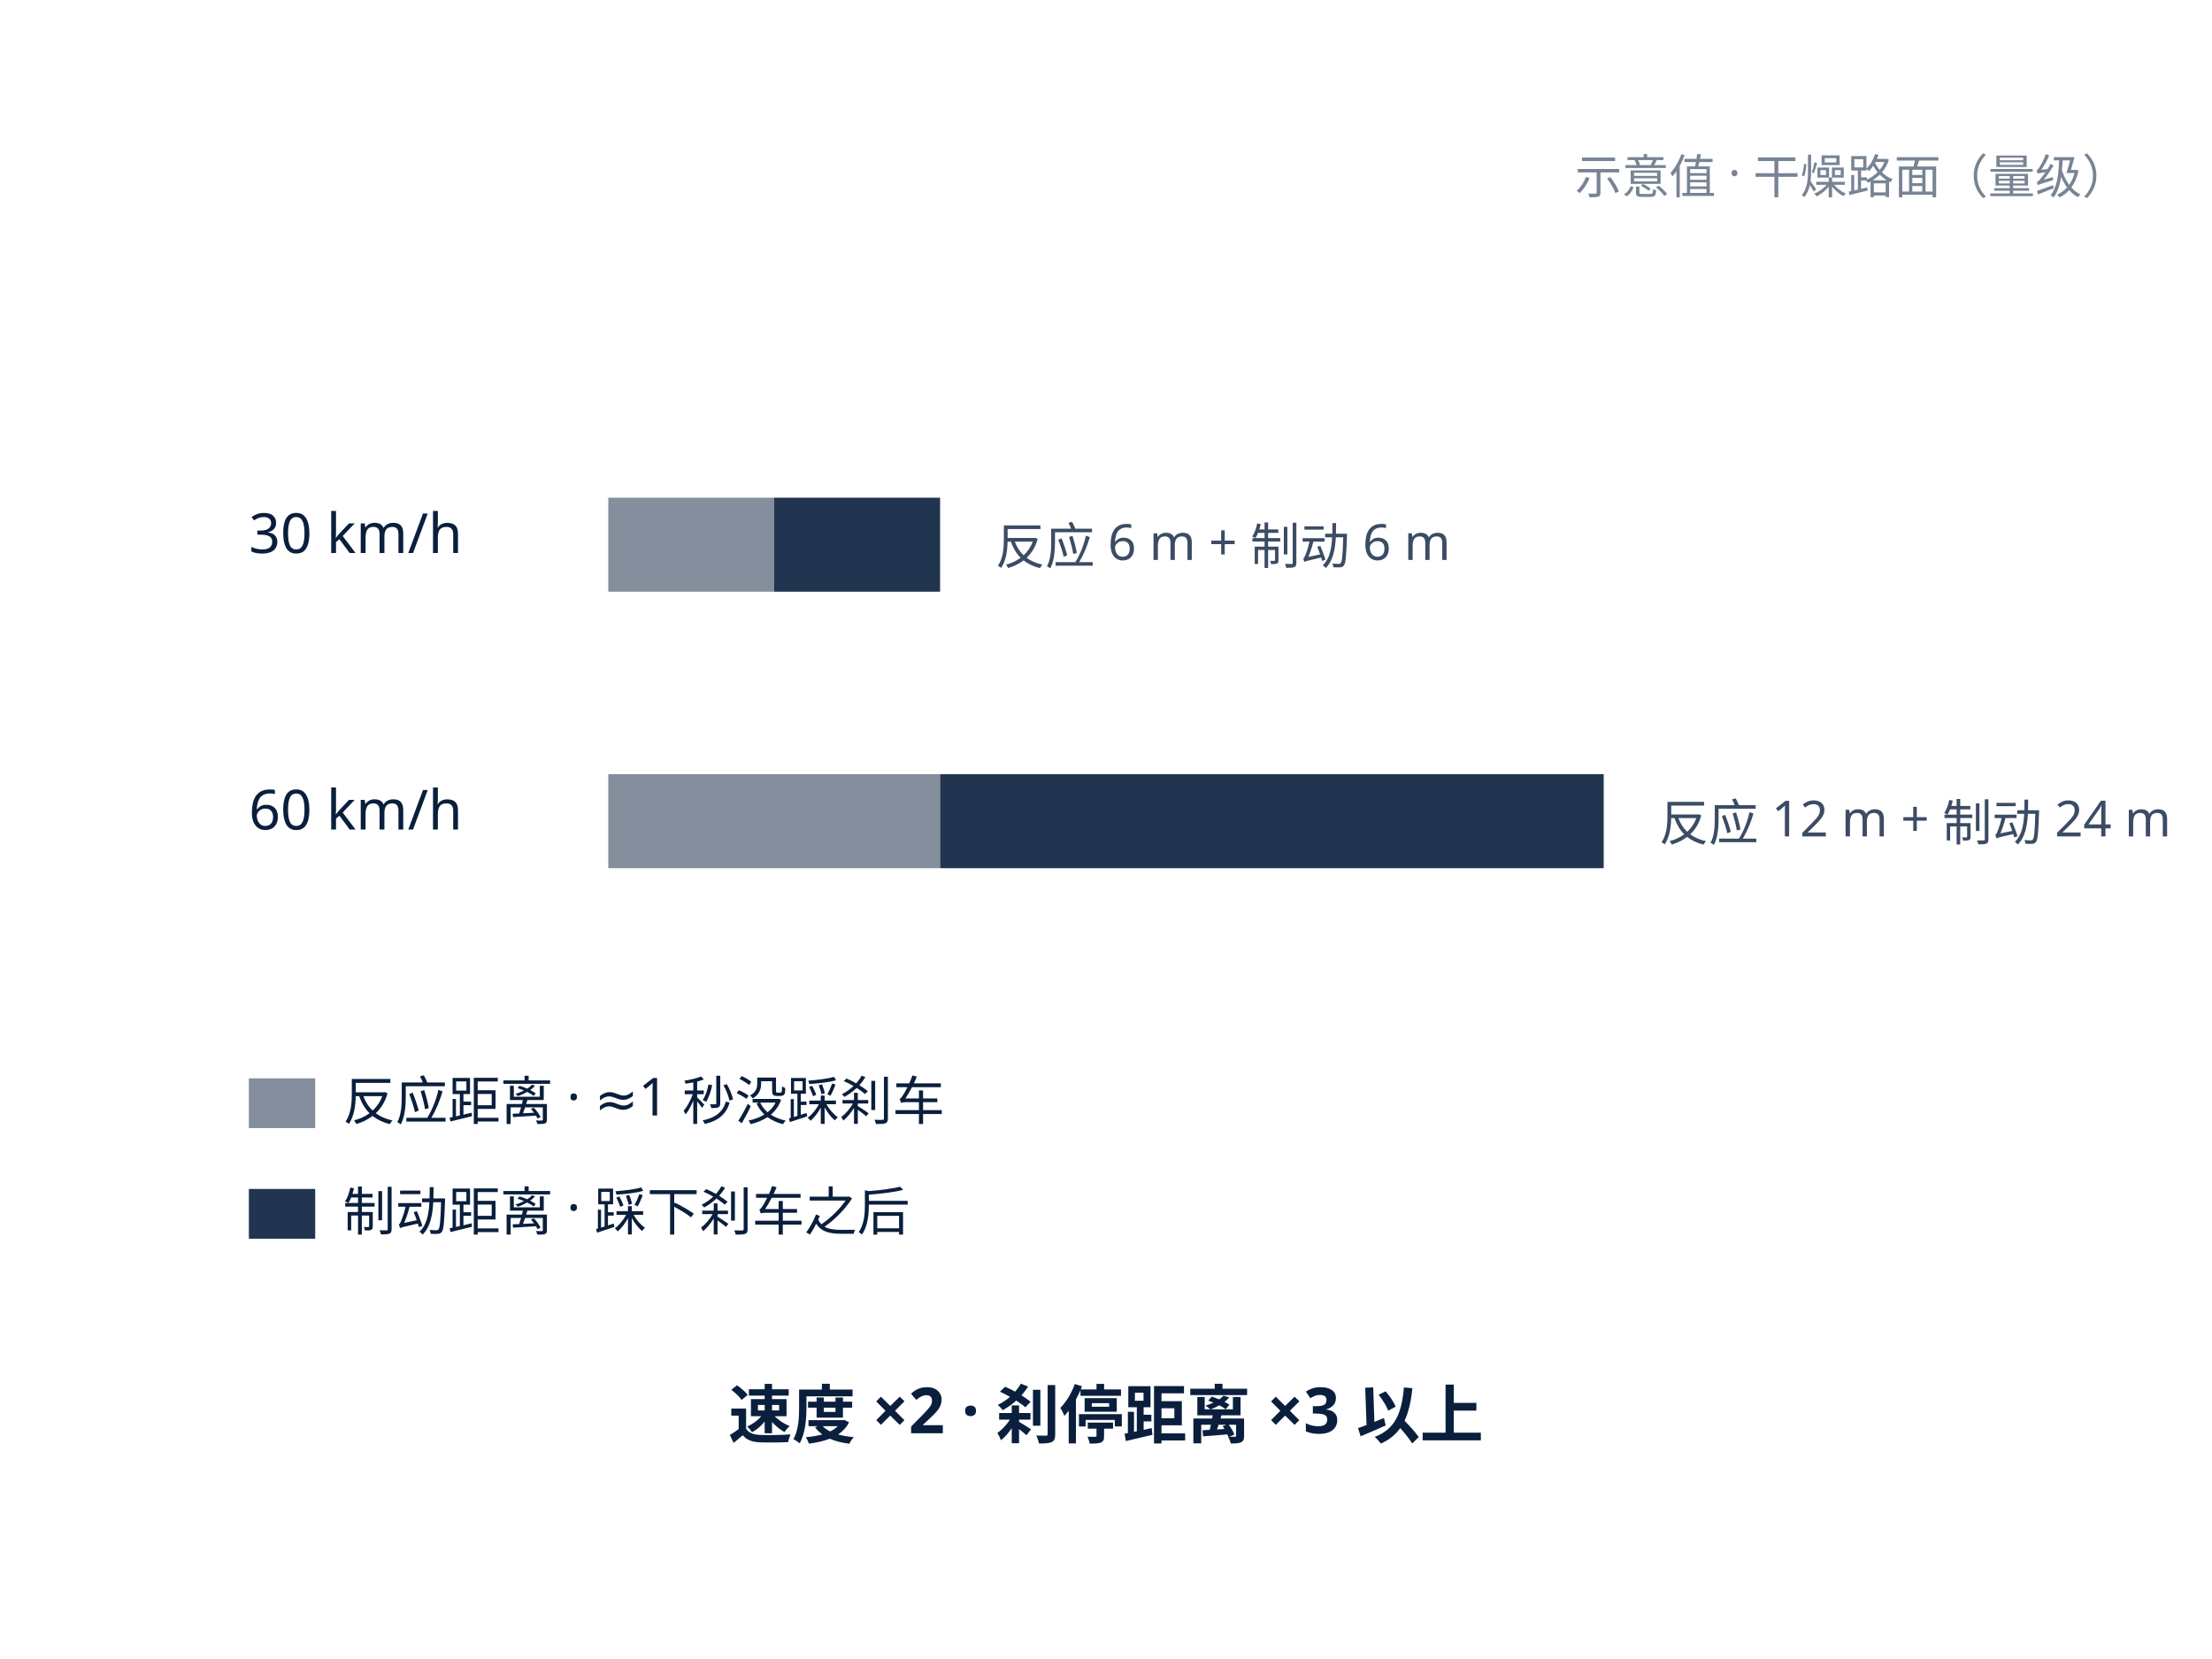
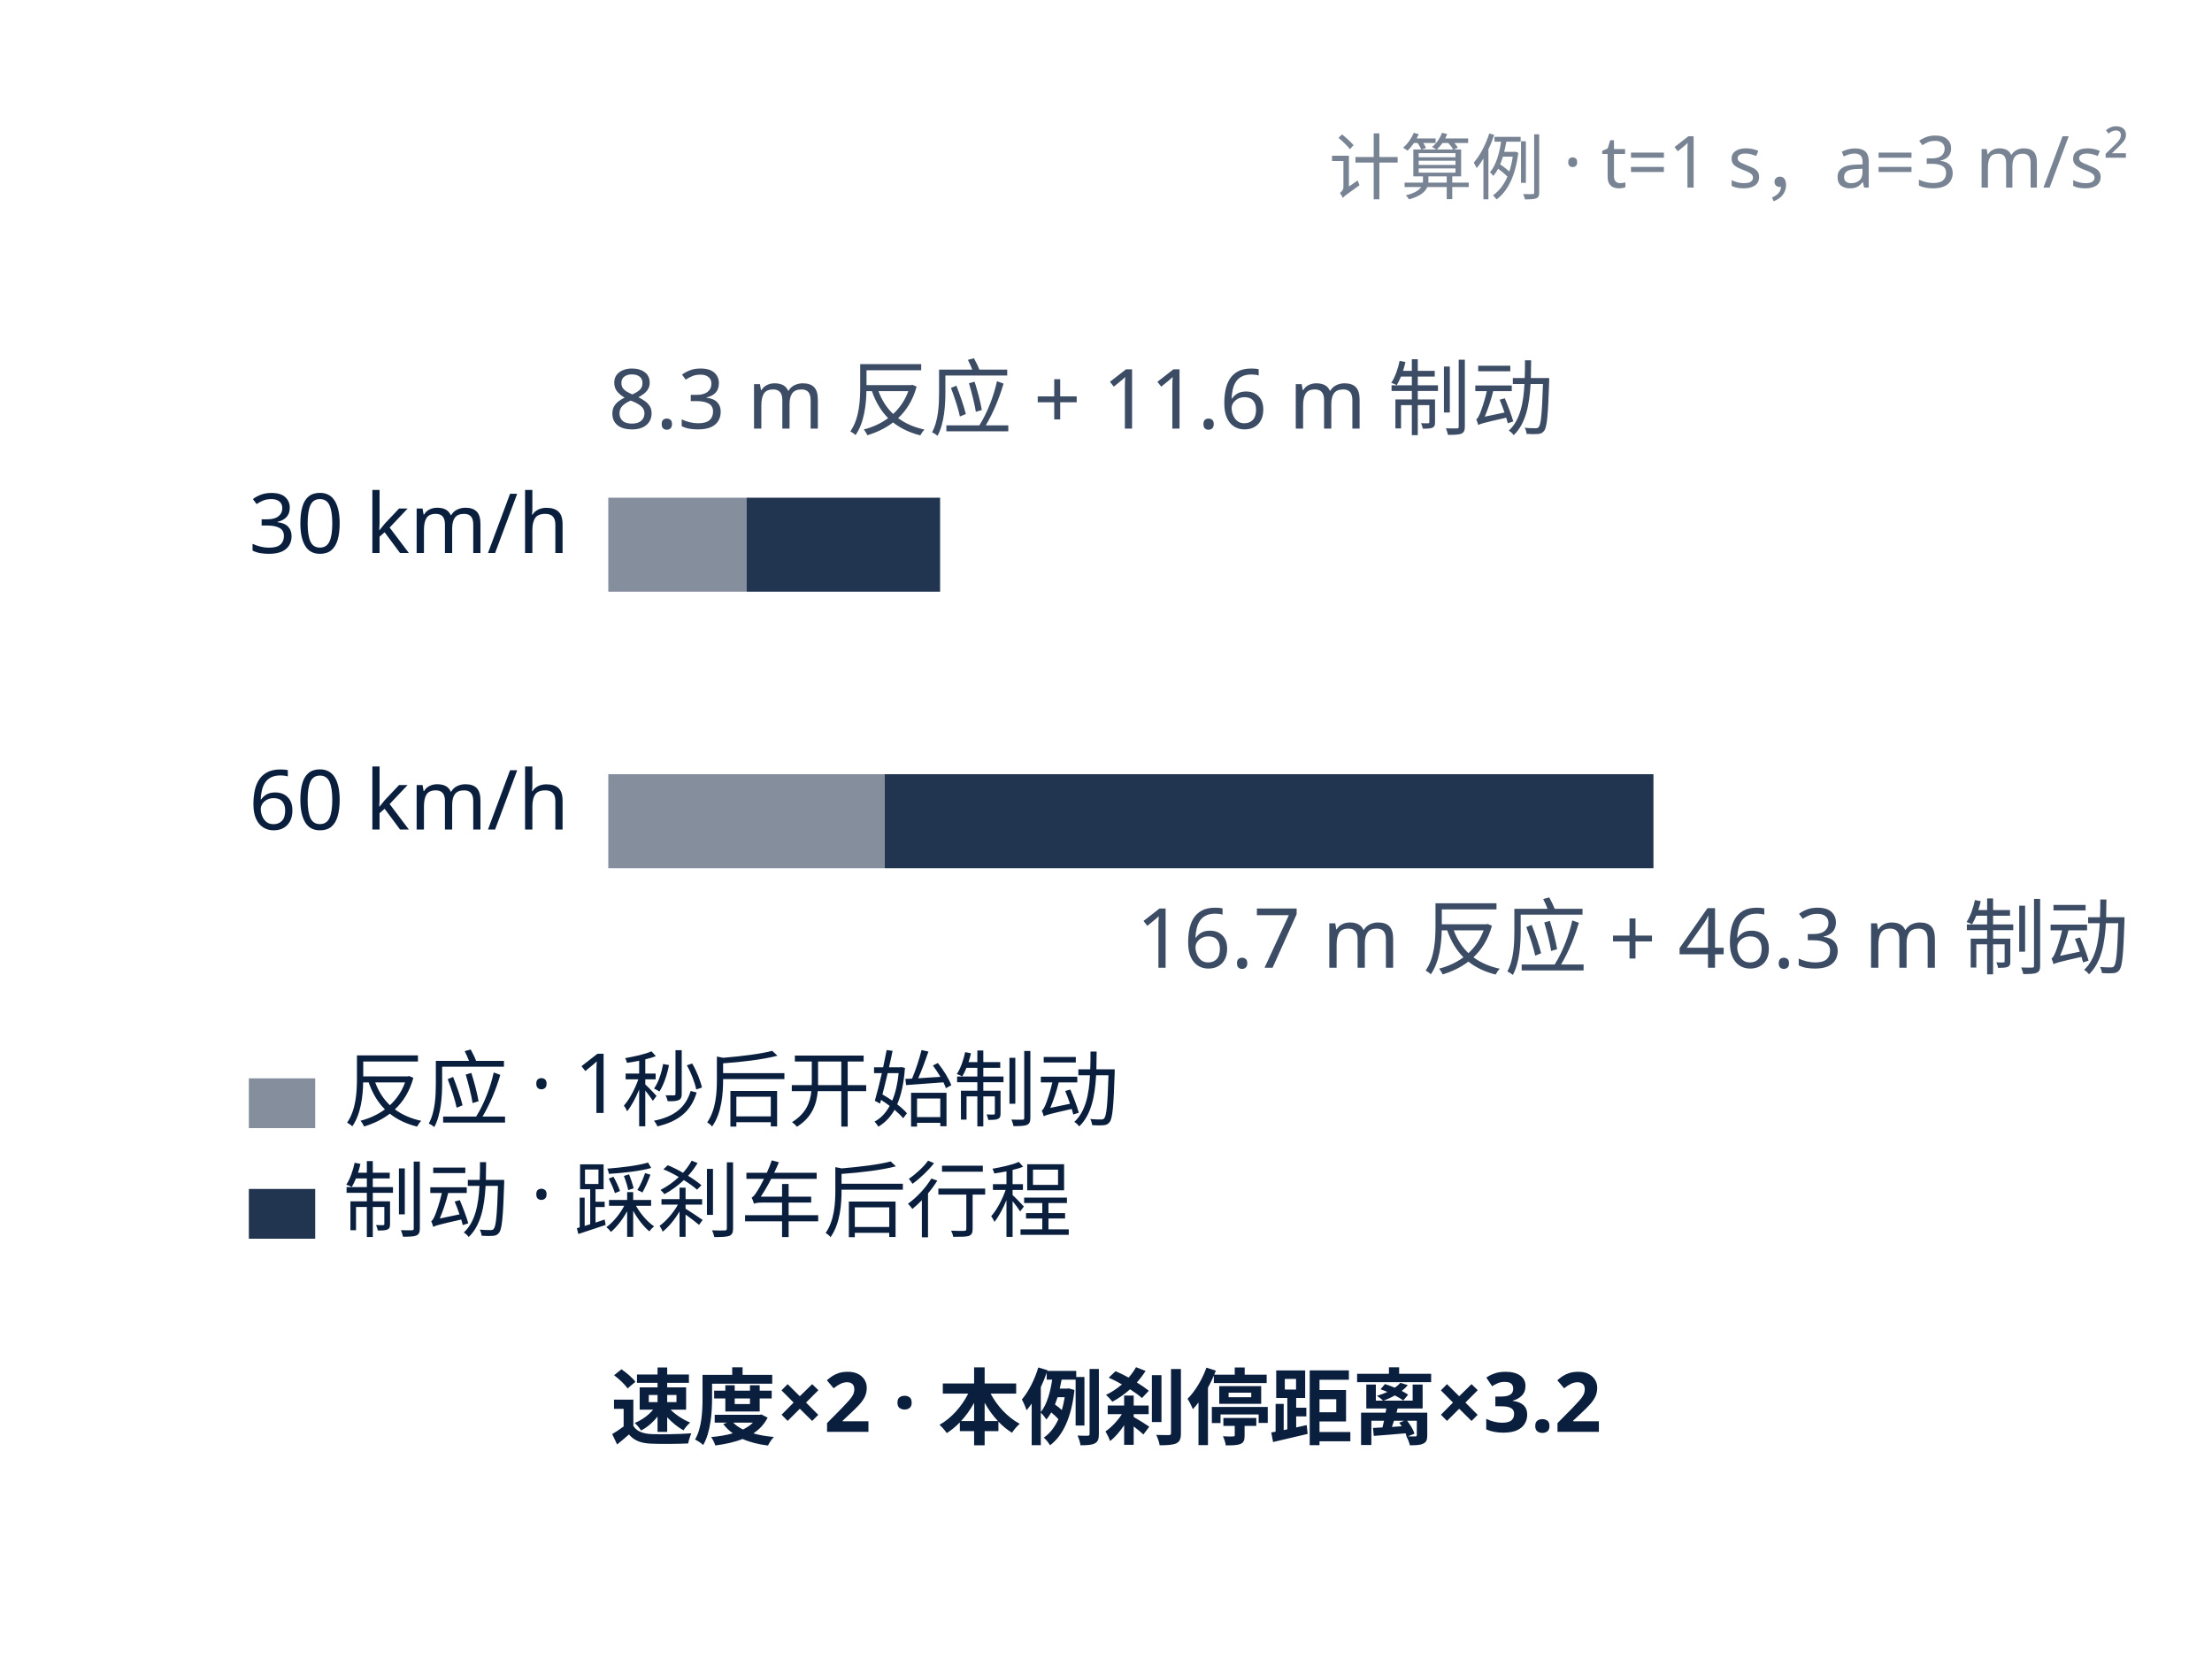
<svg xmlns="http://www.w3.org/2000/svg" viewBox="0 0 800 600" font-family="ui-sans-serif,'Noto Sans SC',sans-serif">
  <g fill="none" stroke-linecap="round">
-     <text x="90" y="200" fill="#0a1f3d" font-size="20">30 km/h</text>
-     <rect x="220" y="180" width="60" height="34" fill="rgba(10,31,61,.5)" />
-     <rect x="280" y="180" width="60" height="34" fill="rgba(10,31,61,.9)" />
-     <text x="360" y="204" fill="#0a1f3d" font-size="18" opacity=".8">反应 6 m + 制动 6 m</text>
-     <text x="90" y="300" fill="#0a1f3d" font-size="20">60 km/h</text>
-     <rect x="220" y="280" width="120" height="34" fill="rgba(10,31,61,.5)" />
-     <rect x="340" y="280" width="240" height="34" fill="rgba(10,31,61,.9)" />
-     <text x="600" y="304" fill="#0a1f3d" font-size="18" opacity=".8">反应 12 m + 制动 24 m</text>
+     <text x="90" y="200" fill="#0a1f3d" font-size="30">30 km/h</text>
+     <rect x="220" y="180" width="50" height="34" fill="rgba(10,31,61,.5)" />
+     <rect x="270" y="180" width="70" height="34" fill="rgba(10,31,61,.9)" />
+     <text x="220" y="155" fill="#0a1f3d" font-size="30" opacity=".8">8.3 m 反应 + 11.6 m 制动</text>
+     <text x="90" y="300" fill="#0a1f3d" font-size="30">60 km/h</text>
+     <rect x="220" y="280" width="100" height="34" fill="rgba(10,31,61,.5)" />
+     <rect x="320" y="280" width="278" height="34" fill="rgba(10,31,61,.9)" />
+     <text x="770" y="350" text-anchor="end" fill="#0a1f3d" font-size="30" opacity=".8">16.7 m 反应 + 46.3 m 制动</text>
    <rect x="90" y="390" width="24" height="18" fill="rgba(10,31,61,.5)" />
-     <text x="124" y="405" fill="#0a1f3d" font-size="19">反应距离 · ≈1 秒没踩刹车</text>
+     <text x="124" y="405" fill="#0a1f3d" font-size="30">反应 · 1秒后开始制动</text>
    <rect x="90" y="430" width="24" height="18" fill="rgba(10,31,61,.9)" />
-     <text x="124" y="445" fill="#0a1f3d" font-size="19">制动距离 · 踩下刹车之后</text>
-     <text x="400" y="520" fill="#0a1f3d" font-size="23" text-anchor="middle" font-weight="700">速度 ×2 · 刹停距离 ×3 以上</text>
-     <text x="770" y="70" fill="#0a1f3d" font-size="17" text-anchor="end" opacity=".55">示意值 · 干燥路面（量级）</text>
+     <text x="124" y="445" fill="#0a1f3d" font-size="30">制动 · 踩刹车后行程</text>
+     <text x="400" y="520" fill="#0a1f3d" font-size="30" text-anchor="middle" font-weight="700">速度×2 · 本例刹停距离×3.2</text>
+     <text x="770" y="70" fill="#0a1f3d" font-size="26" text-anchor="end" opacity=".55">计算例 · t=1 s，a=3 m/s²</text>
  </g>
</svg>
